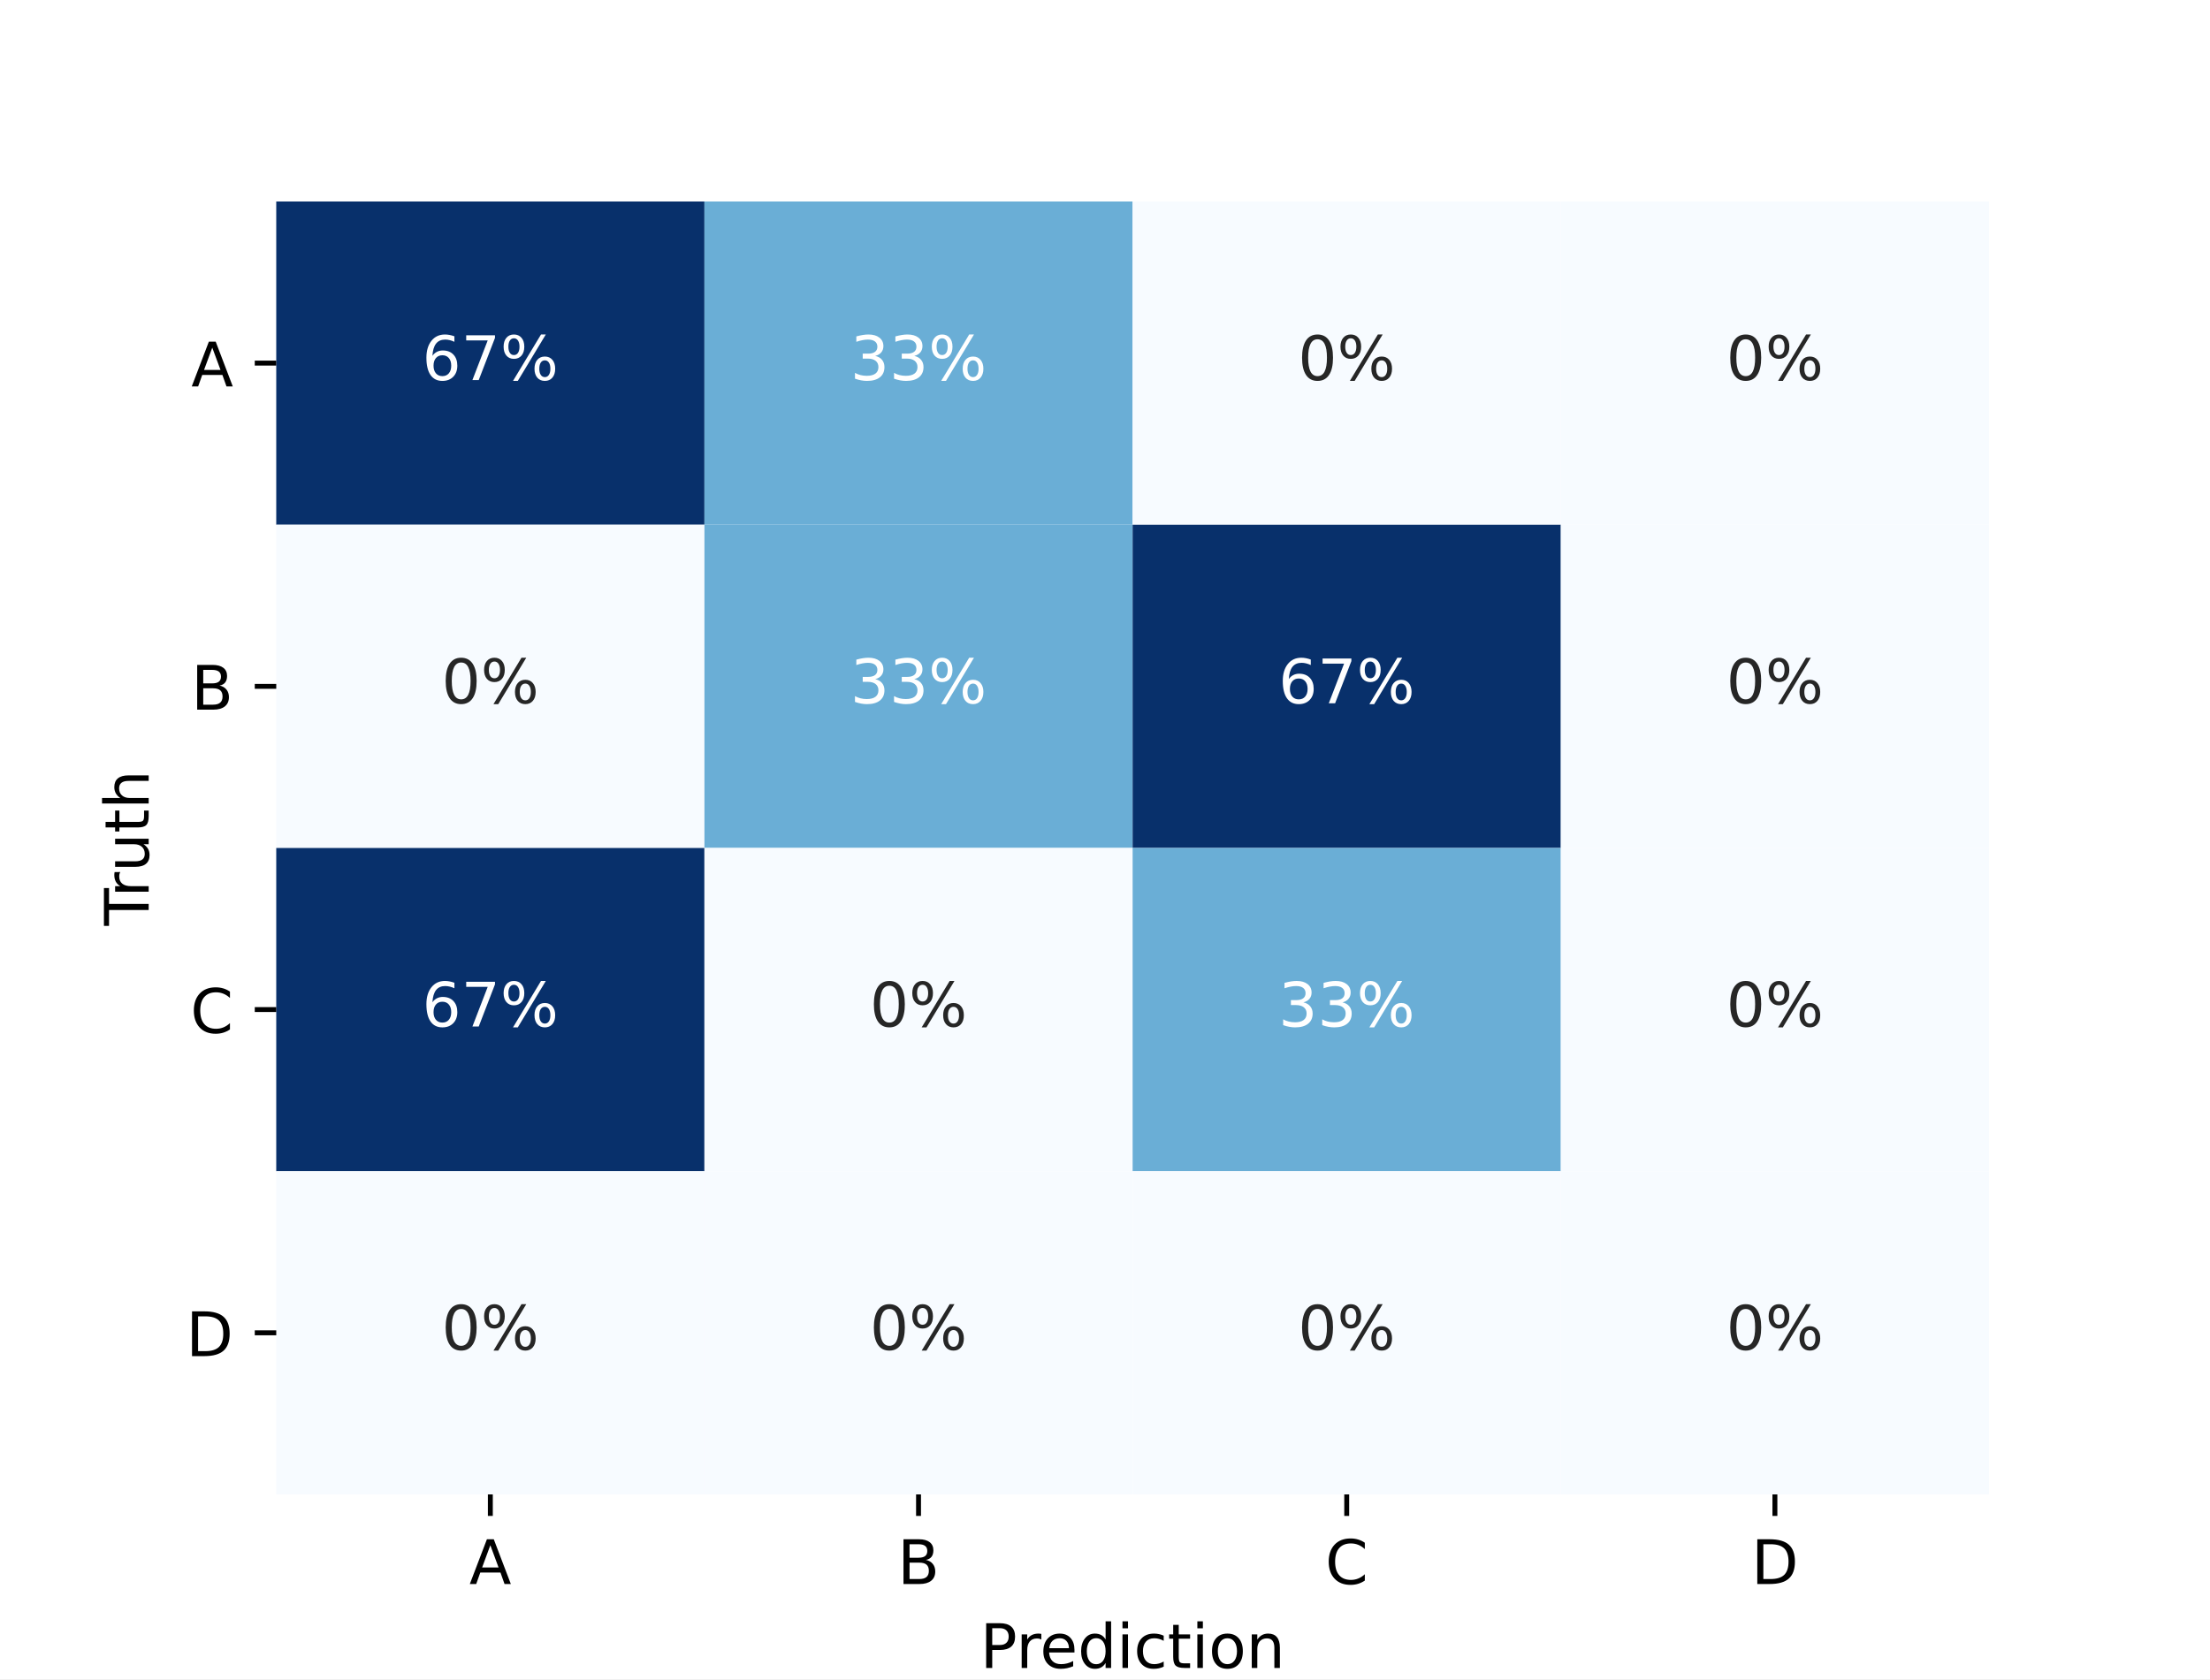
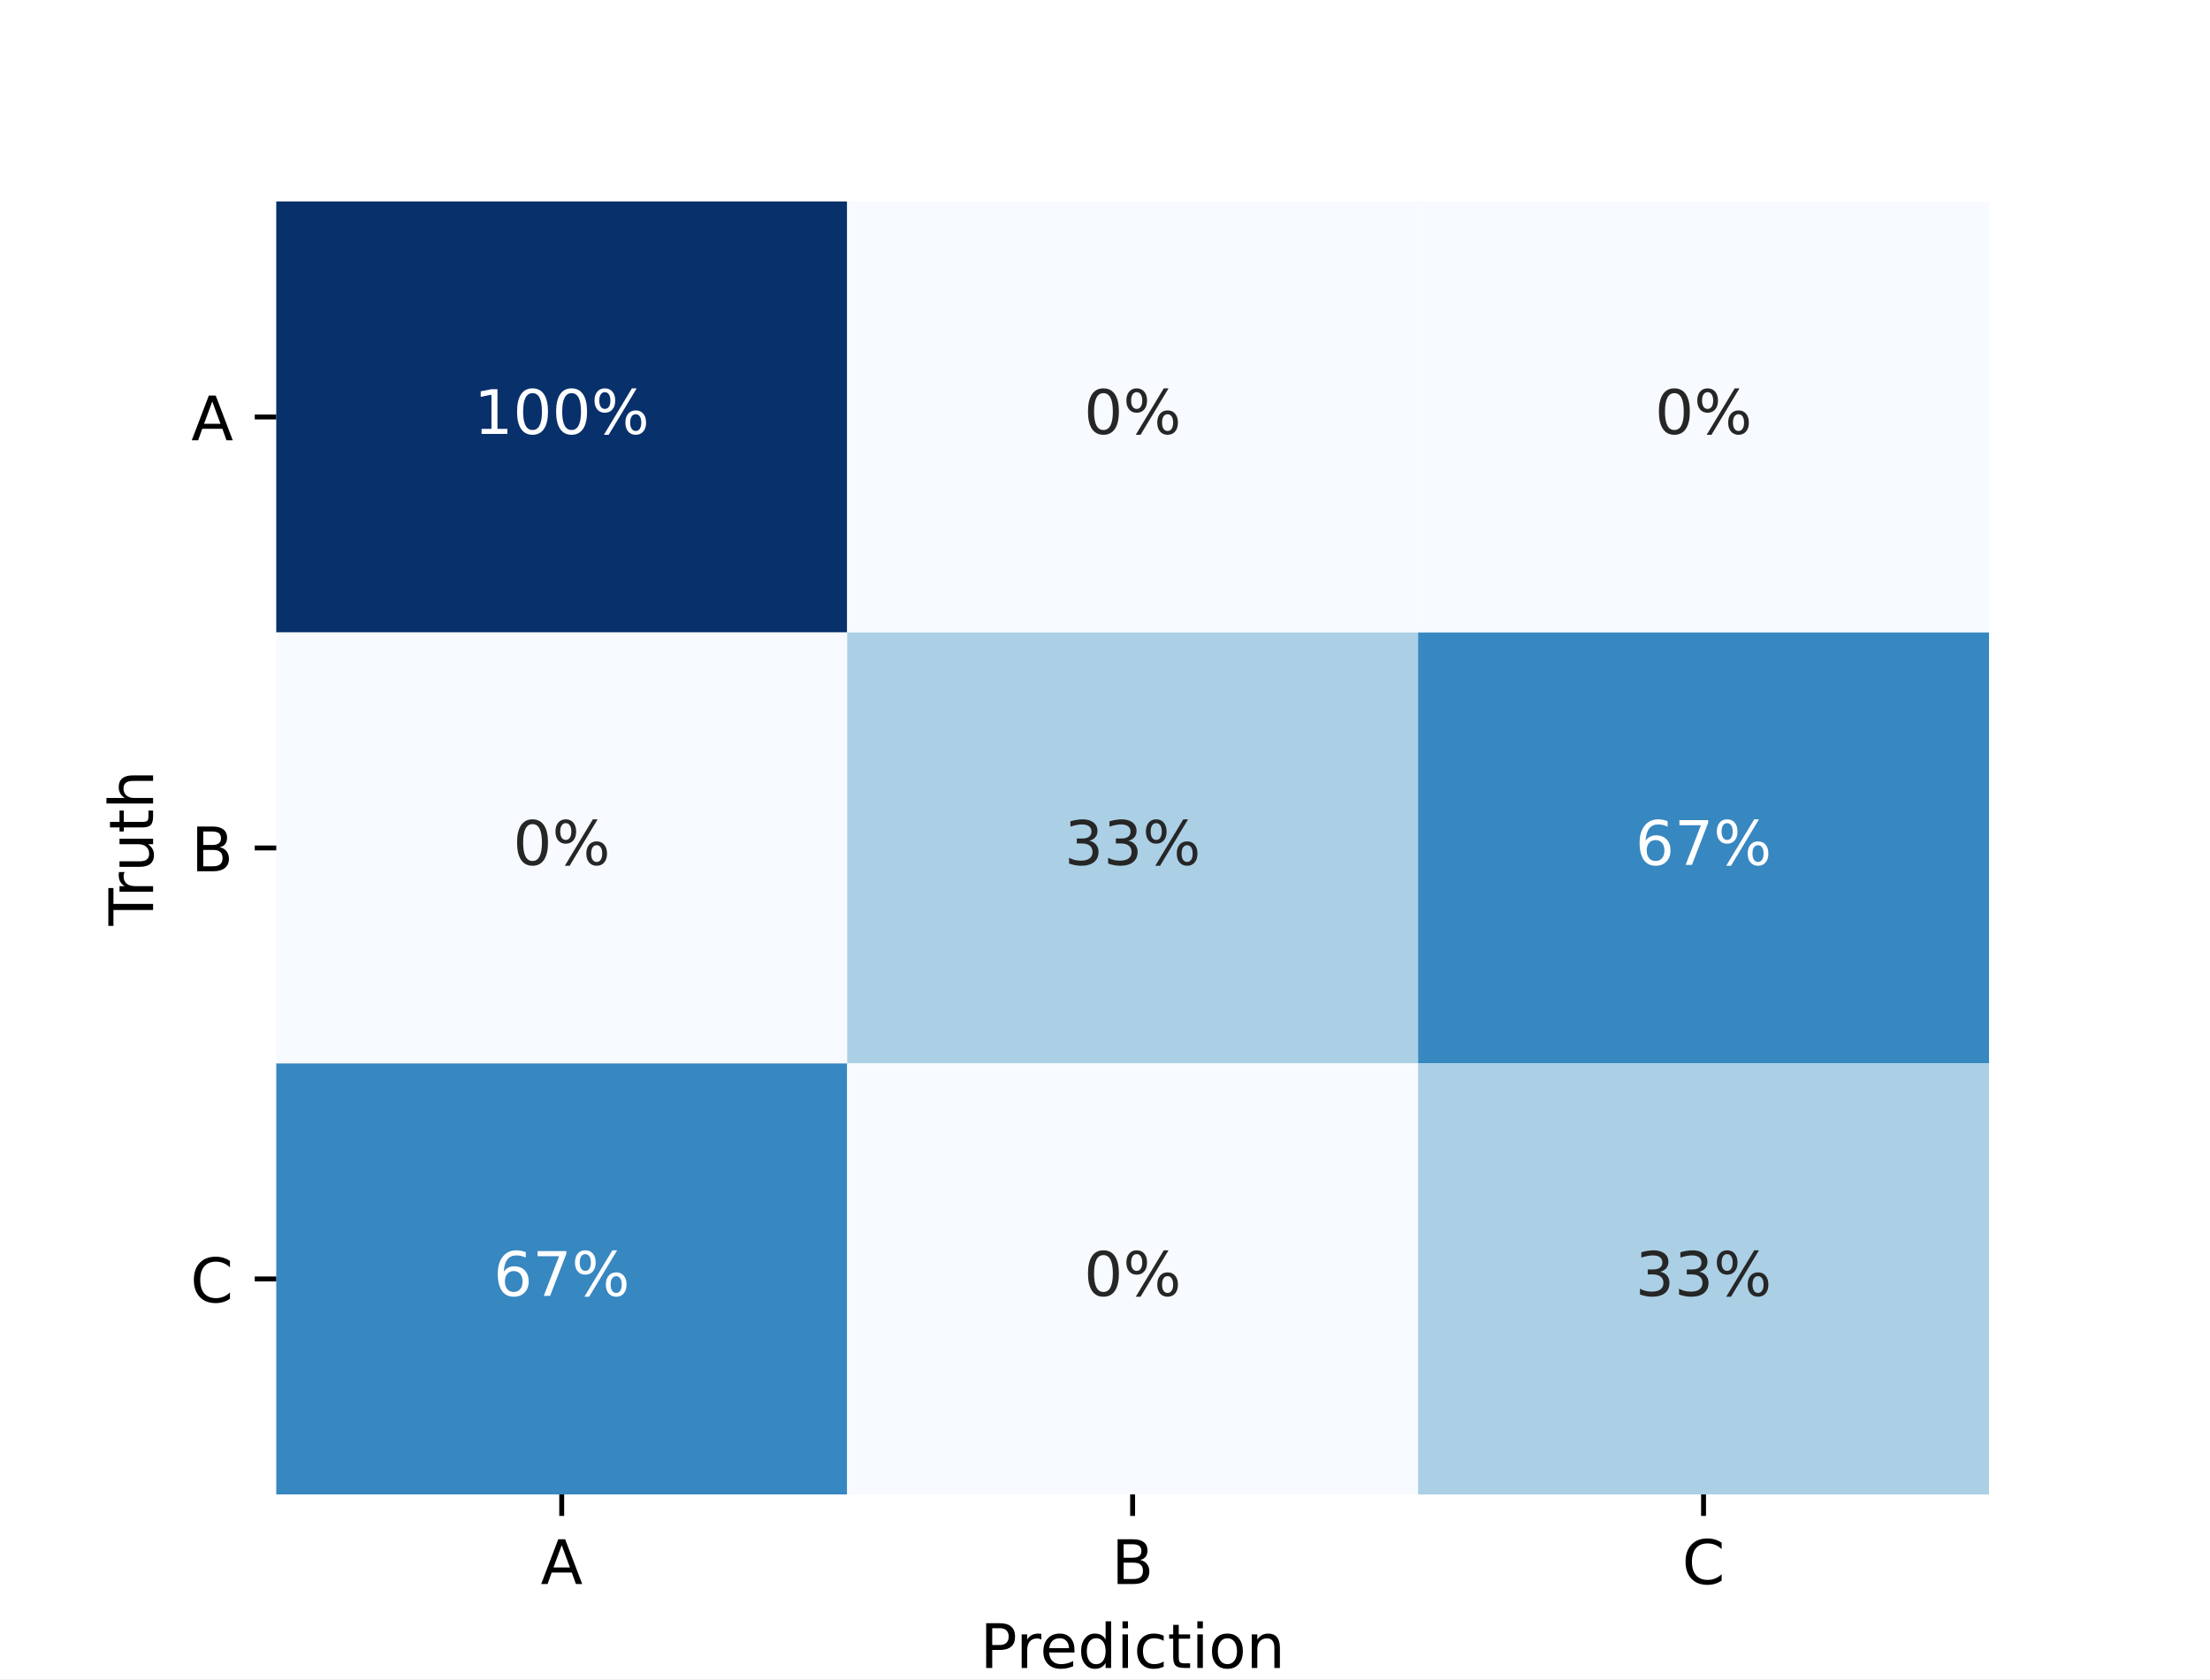
<svg xmlns="http://www.w3.org/2000/svg" xmlns:xlink="http://www.w3.org/1999/xlink" height="273.6pt" version="1.1" viewBox="0 0 360 273.6" width="360pt">
  <defs>
    <style type="text/css">*{stroke-linecap:butt;stroke-linejoin:round;}</style>
  </defs>
  <g id="figure_1">
    <g id="patch_1">
      <path d="M 0 273.6  L 360 273.6  L 360 0  L 0 0  z " style="fill:#ffffff;" />
    </g>
    <g id="axes_1">
      <g id="patch_2">
        <path d="M 45 243.504  L 324 243.504  L 324 32.832  L 45 32.832  z " style="fill:#ffffff;" />
      </g>
      <g id="QuadMesh_1">
-         <path clip-path="url(#p431355e94d)" d="M 45 32.832  L 114.75 32.832  L 114.75 85.5  L 45 85.5  L 45 32.832  " style="fill:#08306b;" />
-         <path clip-path="url(#p431355e94d)" d="M 114.75 32.832  L 184.5 32.832  L 184.5 85.5  L 114.75 85.5  L 114.75 32.832  " style="fill:#6aaed6;" />
-         <path clip-path="url(#p431355e94d)" d="M 184.5 32.832  L 254.25 32.832  L 254.25 85.5  L 184.5 85.5  L 184.5 32.832  " style="fill:#f7fbff;" />
-         <path clip-path="url(#p431355e94d)" d="M 254.25 32.832  L 324 32.832  L 324 85.5  L 254.25 85.5  L 254.25 32.832  " style="fill:#f7fbff;" />
-         <path clip-path="url(#p431355e94d)" d="M 45 85.5  L 114.75 85.5  L 114.75 138.168  L 45 138.168  L 45 85.5  " style="fill:#f7fbff;" />
-         <path clip-path="url(#p431355e94d)" d="M 114.75 85.5  L 184.5 85.5  L 184.5 138.168  L 114.75 138.168  L 114.75 85.5  " style="fill:#6aaed6;" />
-         <path clip-path="url(#p431355e94d)" d="M 184.5 85.5  L 254.25 85.5  L 254.25 138.168  L 184.5 138.168  L 184.5 85.5  " style="fill:#08306b;" />
-         <path clip-path="url(#p431355e94d)" d="M 254.25 85.5  L 324 85.5  L 324 138.168  L 254.25 138.168  L 254.25 85.5  " style="fill:#f7fbff;" />
-         <path clip-path="url(#p431355e94d)" d="M 45 138.168  L 114.75 138.168  L 114.75 190.836  L 45 190.836  L 45 138.168  " style="fill:#08306b;" />
-         <path clip-path="url(#p431355e94d)" d="M 114.75 138.168  L 184.5 138.168  L 184.5 190.836  L 114.75 190.836  L 114.75 138.168  " style="fill:#f7fbff;" />
-         <path clip-path="url(#p431355e94d)" d="M 184.5 138.168  L 254.25 138.168  L 254.25 190.836  L 184.5 190.836  L 184.5 138.168  " style="fill:#6aaed6;" />
-         <path clip-path="url(#p431355e94d)" d="M 254.25 138.168  L 324 138.168  L 324 190.836  L 254.25 190.836  L 254.25 138.168  " style="fill:#f7fbff;" />
-         <path clip-path="url(#p431355e94d)" d="M 45 190.836  L 114.75 190.836  L 114.75 243.504  L 45 243.504  L 45 190.836  " style="fill:#f7fbff;" />
-         <path clip-path="url(#p431355e94d)" d="M 114.75 190.836  L 184.5 190.836  L 184.5 243.504  L 114.75 243.504  L 114.75 190.836  " style="fill:#f7fbff;" />
-         <path clip-path="url(#p431355e94d)" d="M 184.5 190.836  L 254.25 190.836  L 254.25 243.504  L 184.5 243.504  L 184.5 190.836  " style="fill:#f7fbff;" />
-         <path clip-path="url(#p431355e94d)" d="M 254.25 190.836  L 324 190.836  L 324 243.504  L 254.25 243.504  L 254.25 190.836  " style="fill:#f7fbff;" />
+         <path clip-path="url(#p00e238798e)" d="M 45 32.832  L 138 32.832  L 138 103.056  L 45 103.056  L 45 32.832  " style="fill:#08306b;" />
+         <path clip-path="url(#p00e238798e)" d="M 138 32.832  L 231 32.832  L 231 103.056  L 138 103.056  L 138 32.832  " style="fill:#f7fbff;" />
+         <path clip-path="url(#p00e238798e)" d="M 231 32.832  L 324 32.832  L 324 103.056  L 231 103.056  L 231 32.832  " style="fill:#f7fbff;" />
+         <path clip-path="url(#p00e238798e)" d="M 45 103.056  L 138 103.056  L 138 173.28  L 45 173.28  L 45 103.056  " style="fill:#f7fbff;" />
+         <path clip-path="url(#p00e238798e)" d="M 138 103.056  L 231 103.056  L 231 173.28  L 138 173.28  L 138 103.056  " style="fill:#abd0e6;" />
+         <path clip-path="url(#p00e238798e)" d="M 231 103.056  L 324 103.056  L 324 173.28  L 231 173.28  L 231 103.056  " style="fill:#3787c0;" />
+         <path clip-path="url(#p00e238798e)" d="M 45 173.28  L 138 173.28  L 138 243.504  L 45 243.504  L 45 173.28  " style="fill:#3787c0;" />
+         <path clip-path="url(#p00e238798e)" d="M 138 173.28  L 231 173.28  L 231 243.504  L 138 243.504  L 138 173.28  " style="fill:#f7fbff;" />
+         <path clip-path="url(#p00e238798e)" d="M 231 173.28  L 324 173.28  L 324 243.504  L 231 243.504  L 231 173.28  " style="fill:#abd0e6;" />
      </g>
      <g id="matplotlib.axis_1">
        <g id="xtick_1">
          <g id="line2d_1">
            <defs>
-               <path d="M 0 0  L 0 3.5  " id="mdc13c4289a" style="stroke:#000000;stroke-width:0.8;" />
-             </defs>
-             <g>
-               <use style="stroke:#000000;stroke-width:0.8;" x="79.875" xlink:href="#mdc13c4289a" y="243.504" />
+               <path d="M 0 0  L 0 3.5  " id="mb7278cac34" style="stroke:#000000;stroke-width:0.8;" />
+             </defs>
+             <g>
+               <use style="stroke:#000000;stroke-width:0.8;" x="91.5" xlink:href="#mb7278cac34" y="243.504" />
            </g>
          </g>
          <g id="text_1">
-             <g transform="translate(76.45469 258.1024)scale(0.1 -0.1)">
+             <g transform="translate(88.07969 258.1024)scale(0.1 -0.1)">
              <defs>
                <path d="M 2188 4044  L 1331 1722  L 3047 1722  L 2188 4044  z M 1831 4666  L 2547 4666  L 4325 0  L 3669 0  L 3244 1197  L 1141 1197  L 716 0  L 50 0  L 1831 4666  z " id="DejaVuSans-41" transform="scale(0.015625)" />
              </defs>
              <use xlink:href="#DejaVuSans-41" />
            </g>
          </g>
        </g>
        <g id="xtick_2">
          <g id="line2d_2">
            <g>
-               <use style="stroke:#000000;stroke-width:0.8;" x="149.625" xlink:href="#mdc13c4289a" y="243.504" />
+               <use style="stroke:#000000;stroke-width:0.8;" x="184.5" xlink:href="#mb7278cac34" y="243.504" />
            </g>
          </g>
          <g id="text_2">
-             <g transform="translate(146.1945 258.1024)scale(0.1 -0.1)">
+             <g transform="translate(181.0695 258.1024)scale(0.1 -0.1)">
              <defs>
                <path d="M 1259 2228  L 1259 519  L 2272 519  Q 2781 519 3026 730  Q 3272 941 3272 1375  Q 3272 1813 3026 2020  Q 2781 2228 2272 2228  L 1259 2228  z M 1259 4147  L 1259 2741  L 2194 2741  Q 2656 2741 2882 2914  Q 3109 3088 3109 3444  Q 3109 3797 2882 3972  Q 2656 4147 2194 4147  L 1259 4147  z M 628 4666  L 2241 4666  Q 2963 4666 3353 4366  Q 3744 4066 3744 3513  Q 3744 3084 3544 2831  Q 3344 2578 2956 2516  Q 3422 2416 3680 2098  Q 3938 1781 3938 1306  Q 3938 681 3513 340  Q 3088 0 2303 0  L 628 0  L 628 4666  z " id="DejaVuSans-42" transform="scale(0.015625)" />
              </defs>
              <use xlink:href="#DejaVuSans-42" />
            </g>
          </g>
        </g>
        <g id="xtick_3">
          <g id="line2d_3">
            <g>
-               <use style="stroke:#000000;stroke-width:0.8;" x="219.375" xlink:href="#mdc13c4289a" y="243.504" />
+               <use style="stroke:#000000;stroke-width:0.8;" x="277.5" xlink:href="#mb7278cac34" y="243.504" />
            </g>
          </g>
          <g id="text_3">
-             <g transform="translate(215.8836 258.1024)scale(0.1 -0.1)">
+             <g transform="translate(274.0086 258.1024)scale(0.1 -0.1)">
              <defs>
                <path d="M 4122 4306  L 4122 3641  Q 3803 3938 3442 4084  Q 3081 4231 2675 4231  Q 1875 4231 1450 3742  Q 1025 3253 1025 2328  Q 1025 1406 1450 917  Q 1875 428 2675 428  Q 3081 428 3442 575  Q 3803 722 4122 1019  L 4122 359  Q 3791 134 3420 21  Q 3050 -91 2638 -91  Q 1578 -91 968 557  Q 359 1206 359 2328  Q 359 3453 968 4101  Q 1578 4750 2638 4750  Q 3056 4750 3426 4639  Q 3797 4528 4122 4306  z " id="DejaVuSans-43" transform="scale(0.015625)" />
              </defs>
              <use xlink:href="#DejaVuSans-43" />
            </g>
          </g>
        </g>
-         <g id="xtick_4">
-           <g id="line2d_4">
-             <g>
-               <use style="stroke:#000000;stroke-width:0.8;" x="289.125" xlink:href="#mdc13c4289a" y="243.504" />
-             </g>
-           </g>
-           <g id="text_4">
-             <g transform="translate(285.275 258.1024)scale(0.1 -0.1)">
-               <defs>
-                 <path d="M 1259 4147  L 1259 519  L 2022 519  Q 2988 519 3436 956  Q 3884 1394 3884 2338  Q 3884 3275 3436 3711  Q 2988 4147 2022 4147  L 1259 4147  z M 628 4666  L 1925 4666  Q 3281 4666 3915 4102  Q 4550 3538 4550 2338  Q 4550 1131 3912 565  Q 3275 0 1925 0  L 628 0  L 628 4666  z " id="DejaVuSans-44" transform="scale(0.015625)" />
-               </defs>
-               <use xlink:href="#DejaVuSans-44" />
-             </g>
-           </g>
-         </g>
-         <g id="text_5">
+         <g id="text_4">
          <g transform="translate(159.6633 271.7806)scale(0.1 -0.1)">
            <defs>
              <path d="M 1259 4147  L 1259 2394  L 2053 2394  Q 2494 2394 2734 2622  Q 2975 2850 2975 3272  Q 2975 3691 2734 3919  Q 2494 4147 2053 4147  L 1259 4147  z M 628 4666  L 2053 4666  Q 2838 4666 3239 4311  Q 3641 3956 3641 3272  Q 3641 2581 3239 2228  Q 2838 1875 2053 1875  L 1259 1875  L 1259 0  L 628 0  L 628 4666  z " id="DejaVuSans-50" transform="scale(0.015625)" />
              <path d="M 2631 2963  Q 2534 3019 2420 3045  Q 2306 3072 2169 3072  Q 1681 3072 1420 2755  Q 1159 2438 1159 1844  L 1159 0  L 581 0  L 581 3500  L 1159 3500  L 1159 2956  Q 1341 3275 1631 3429  Q 1922 3584 2338 3584  Q 2397 3584 2469 3576  Q 2541 3569 2628 3553  L 2631 2963  z " id="DejaVuSans-72" transform="scale(0.015625)" />
              <path d="M 3597 1894  L 3597 1613  L 953 1613  Q 991 1019 1311 708  Q 1631 397 2203 397  Q 2534 397 2845 478  Q 3156 559 3463 722  L 3463 178  Q 3153 47 2828 -22  Q 2503 -91 2169 -91  Q 1331 -91 842 396  Q 353 884 353 1716  Q 353 2575 817 3079  Q 1281 3584 2069 3584  Q 2775 3584 3186 3129  Q 3597 2675 3597 1894  z M 3022 2063  Q 3016 2534 2758 2815  Q 2500 3097 2075 3097  Q 1594 3097 1305 2825  Q 1016 2553 972 2059  L 3022 2063  z " id="DejaVuSans-65" transform="scale(0.015625)" />
              <path d="M 2906 2969  L 2906 4863  L 3481 4863  L 3481 0  L 2906 0  L 2906 525  Q 2725 213 2448 61  Q 2172 -91 1784 -91  Q 1150 -91 751 415  Q 353 922 353 1747  Q 353 2572 751 3078  Q 1150 3584 1784 3584  Q 2172 3584 2448 3432  Q 2725 3281 2906 2969  z M 947 1747  Q 947 1113 1208 752  Q 1469 391 1925 391  Q 2381 391 2643 752  Q 2906 1113 2906 1747  Q 2906 2381 2643 2742  Q 2381 3103 1925 3103  Q 1469 3103 1208 2742  Q 947 2381 947 1747  z " id="DejaVuSans-64" transform="scale(0.015625)" />
              <path d="M 603 3500  L 1178 3500  L 1178 0  L 603 0  L 603 3500  z M 603 4863  L 1178 4863  L 1178 4134  L 603 4134  L 603 4863  z " id="DejaVuSans-69" transform="scale(0.015625)" />
              <path d="M 3122 3366  L 3122 2828  Q 2878 2963 2633 3030  Q 2388 3097 2138 3097  Q 1578 3097 1268 2742  Q 959 2388 959 1747  Q 959 1106 1268 751  Q 1578 397 2138 397  Q 2388 397 2633 464  Q 2878 531 3122 666  L 3122 134  Q 2881 22 2623 -34  Q 2366 -91 2075 -91  Q 1284 -91 818 406  Q 353 903 353 1747  Q 353 2603 823 3093  Q 1294 3584 2113 3584  Q 2378 3584 2631 3529  Q 2884 3475 3122 3366  z " id="DejaVuSans-63" transform="scale(0.015625)" />
              <path d="M 1172 4494  L 1172 3500  L 2356 3500  L 2356 3053  L 1172 3053  L 1172 1153  Q 1172 725 1289 603  Q 1406 481 1766 481  L 2356 481  L 2356 0  L 1766 0  Q 1100 0 847 248  Q 594 497 594 1153  L 594 3053  L 172 3053  L 172 3500  L 594 3500  L 594 4494  L 1172 4494  z " id="DejaVuSans-74" transform="scale(0.015625)" />
              <path d="M 1959 3097  Q 1497 3097 1228 2736  Q 959 2375 959 1747  Q 959 1119 1226 758  Q 1494 397 1959 397  Q 2419 397 2687 759  Q 2956 1122 2956 1747  Q 2956 2369 2687 2733  Q 2419 3097 1959 3097  z M 1959 3584  Q 2709 3584 3137 3096  Q 3566 2609 3566 1747  Q 3566 888 3137 398  Q 2709 -91 1959 -91  Q 1206 -91 779 398  Q 353 888 353 1747  Q 353 2609 779 3096  Q 1206 3584 1959 3584  z " id="DejaVuSans-6f" transform="scale(0.015625)" />
              <path d="M 3513 2113  L 3513 0  L 2938 0  L 2938 2094  Q 2938 2591 2744 2837  Q 2550 3084 2163 3084  Q 1697 3084 1428 2787  Q 1159 2491 1159 1978  L 1159 0  L 581 0  L 581 3500  L 1159 3500  L 1159 2956  Q 1366 3272 1645 3428  Q 1925 3584 2291 3584  Q 2894 3584 3203 3211  Q 3513 2838 3513 2113  z " id="DejaVuSans-6e" transform="scale(0.015625)" />
            </defs>
            <use xlink:href="#DejaVuSans-50" />
            <use x="58.553" xlink:href="#DejaVuSans-72" />
            <use x="97.416" xlink:href="#DejaVuSans-65" />
            <use x="158.939" xlink:href="#DejaVuSans-64" />
            <use x="222.416" xlink:href="#DejaVuSans-69" />
            <use x="250.199" xlink:href="#DejaVuSans-63" />
            <use x="305.18" xlink:href="#DejaVuSans-74" />
            <use x="344.389" xlink:href="#DejaVuSans-69" />
            <use x="372.172" xlink:href="#DejaVuSans-6f" />
            <use x="433.354" xlink:href="#DejaVuSans-6e" />
          </g>
        </g>
      </g>
      <g id="matplotlib.axis_2">
        <g id="ytick_1">
+           <g id="line2d_4">
+             <defs>
+               <path d="M 0 0  L -3.5 0  " id="mf49e1a6c17" style="stroke:#000000;stroke-width:0.8;" />
+             </defs>
+             <g>
+               <use style="stroke:#000000;stroke-width:0.8;" x="45" xlink:href="#mf49e1a6c17" y="67.944" />
+             </g>
+           </g>
+           <g id="text_5">
+             <g transform="translate(31.15938 71.74322)scale(0.1 -0.1)">
+               <use xlink:href="#DejaVuSans-41" />
+             </g>
+           </g>
+         </g>
+         <g id="ytick_2">
          <g id="line2d_5">
-             <defs>
-               <path d="M 0 0  L -3.5 0  " id="ma8310bef14" style="stroke:#000000;stroke-width:0.8;" />
-             </defs>
-             <g>
-               <use style="stroke:#000000;stroke-width:0.8;" x="45" xlink:href="#ma8310bef14" y="59.166" />
+             <g>
+               <use style="stroke:#000000;stroke-width:0.8;" x="45" xlink:href="#mf49e1a6c17" y="138.168" />
            </g>
          </g>
          <g id="text_6">
-             <g transform="translate(31.15938 62.96522)scale(0.1 -0.1)">
-               <use xlink:href="#DejaVuSans-41" />
-             </g>
-           </g>
-         </g>
-         <g id="ytick_2">
+             <g transform="translate(31.13906 141.9672)scale(0.1 -0.1)">
+               <use xlink:href="#DejaVuSans-42" />
+             </g>
+           </g>
+         </g>
+         <g id="ytick_3">
          <g id="line2d_6">
            <g>
-               <use style="stroke:#000000;stroke-width:0.8;" x="45" xlink:href="#ma8310bef14" y="111.834" />
+               <use style="stroke:#000000;stroke-width:0.8;" x="45" xlink:href="#mf49e1a6c17" y="208.392" />
            </g>
          </g>
          <g id="text_7">
-             <g transform="translate(31.13906 115.6332)scale(0.1 -0.1)">
-               <use xlink:href="#DejaVuSans-42" />
-             </g>
-           </g>
-         </g>
-         <g id="ytick_3">
-           <g id="line2d_7">
-             <g>
-               <use style="stroke:#000000;stroke-width:0.8;" x="45" xlink:href="#ma8310bef14" y="164.502" />
-             </g>
-           </g>
-           <g id="text_8">
-             <g transform="translate(31.01719 168.3012)scale(0.1 -0.1)">
+             <g transform="translate(31.01719 212.1912)scale(0.1 -0.1)">
              <use xlink:href="#DejaVuSans-43" />
            </g>
          </g>
        </g>
-         <g id="ytick_4">
-           <g id="line2d_8">
-             <g>
-               <use style="stroke:#000000;stroke-width:0.8;" x="45" xlink:href="#ma8310bef14" y="217.17" />
-             </g>
-           </g>
-           <g id="text_9">
-             <g transform="translate(30.3 220.9692)scale(0.1 -0.1)">
-               <use xlink:href="#DejaVuSans-44" />
-             </g>
-           </g>
-         </g>
-         <g id="text_10">
-           <g transform="translate(24.22031 150.8375)rotate(-90)scale(0.1 -0.1)">
+         <g id="text_8">
+           <g transform="translate(24.9375 150.8375)rotate(-90)scale(0.1 -0.1)">
            <defs>
              <path d="M -19 4666  L 3928 4666  L 3928 4134  L 2272 4134  L 2272 0  L 1638 0  L 1638 4134  L -19 4134  L -19 4666  z " id="DejaVuSans-54" transform="scale(0.015625)" />
              <path d="M 544 1381  L 544 3500  L 1119 3500  L 1119 1403  Q 1119 906 1312 657  Q 1506 409 1894 409  Q 2359 409 2629 706  Q 2900 1003 2900 1516  L 2900 3500  L 3475 3500  L 3475 0  L 2900 0  L 2900 538  Q 2691 219 2414 64  Q 2138 -91 1772 -91  Q 1169 -91 856 284  Q 544 659 544 1381  z M 1991 3584  L 1991 3584  z " id="DejaVuSans-75" transform="scale(0.015625)" />
              <path d="M 3513 2113  L 3513 0  L 2938 0  L 2938 2094  Q 2938 2591 2744 2837  Q 2550 3084 2163 3084  Q 1697 3084 1428 2787  Q 1159 2491 1159 1978  L 1159 0  L 581 0  L 581 4863  L 1159 4863  L 1159 2956  Q 1366 3272 1645 3428  Q 1925 3584 2291 3584  Q 2894 3584 3203 3211  Q 3513 2838 3513 2113  z " id="DejaVuSans-68" transform="scale(0.015625)" />
            </defs>
            <use xlink:href="#DejaVuSans-54" />
            <use x="46.334" xlink:href="#DejaVuSans-72" />
            <use x="87.447" xlink:href="#DejaVuSans-75" />
            <use x="150.826" xlink:href="#DejaVuSans-74" />
            <use x="190.035" xlink:href="#DejaVuSans-68" />
          </g>
        </g>
      </g>
-       <g id="text_11">
-         <g style="fill:#ffffff;" transform="translate(68.76172 61.92538)scale(0.1 -0.1)">
+       <g id="text_9">
+         <g style="fill:#ffffff;" transform="translate(77.20547 70.70337)scale(0.1 -0.1)">
          <defs>
-             <path d="M 2113 2584  Q 1688 2584 1439 2293  Q 1191 2003 1191 1497  Q 1191 994 1439 701  Q 1688 409 2113 409  Q 2538 409 2786 701  Q 3034 994 3034 1497  Q 3034 2003 2786 2293  Q 2538 2584 2113 2584  z M 3366 4563  L 3366 3988  Q 3128 4100 2886 4159  Q 2644 4219 2406 4219  Q 1781 4219 1451 3797  Q 1122 3375 1075 2522  Q 1259 2794 1537 2939  Q 1816 3084 2150 3084  Q 2853 3084 3261 2657  Q 3669 2231 3669 1497  Q 3669 778 3244 343  Q 2819 -91 2113 -91  Q 1303 -91 875 529  Q 447 1150 447 2328  Q 447 3434 972 4092  Q 1497 4750 2381 4750  Q 2619 4750 2861 4703  Q 3103 4656 3366 4563  z " id="DejaVuSans-36" transform="scale(0.015625)" />
-             <path d="M 525 4666  L 3525 4666  L 3525 4397  L 1831 0  L 1172 0  L 2766 4134  L 525 4134  L 525 4666  z " id="DejaVuSans-37" transform="scale(0.015625)" />
+             <path d="M 794 531  L 1825 531  L 1825 4091  L 703 3866  L 703 4441  L 1819 4666  L 2450 4666  L 2450 531  L 3481 531  L 3481 0  L 794 0  L 794 531  z " id="DejaVuSans-31" transform="scale(0.015625)" />
+             <path d="M 2034 4250  Q 1547 4250 1301 3770  Q 1056 3291 1056 2328  Q 1056 1369 1301 889  Q 1547 409 2034 409  Q 2525 409 2770 889  Q 3016 1369 3016 2328  Q 3016 3291 2770 3770  Q 2525 4250 2034 4250  z M 2034 4750  Q 2819 4750 3233 4129  Q 3647 3509 3647 2328  Q 3647 1150 3233 529  Q 2819 -91 2034 -91  Q 1250 -91 836 529  Q 422 1150 422 2328  Q 422 3509 836 4129  Q 1250 4750 2034 4750  z " id="DejaVuSans-30" transform="scale(0.015625)" />
            <path d="M 4653 2053  Q 4381 2053 4226 1822  Q 4072 1591 4072 1178  Q 4072 772 4226 539  Q 4381 306 4653 306  Q 4919 306 5073 539  Q 5228 772 5228 1178  Q 5228 1588 5073 1820  Q 4919 2053 4653 2053  z M 4653 2450  Q 5147 2450 5437 2106  Q 5728 1763 5728 1178  Q 5728 594 5436 251  Q 5144 -91 4653 -91  Q 4153 -91 3862 251  Q 3572 594 3572 1178  Q 3572 1766 3864 2108  Q 4156 2450 4653 2450  z M 1428 4353  Q 1159 4353 1004 4120  Q 850 3888 850 3481  Q 850 3069 1003 2837  Q 1156 2606 1428 2606  Q 1700 2606 1854 2837  Q 2009 3069 2009 3481  Q 2009 3884 1853 4118  Q 1697 4353 1428 4353  z M 4250 4750  L 4750 4750  L 1831 -91  L 1331 -91  L 4250 4750  z M 1428 4750  Q 1922 4750 2215 4408  Q 2509 4066 2509 3481  Q 2509 2891 2217 2550  Q 1925 2209 1428 2209  Q 931 2209 642 2551  Q 353 2894 353 3481  Q 353 4063 643 4406  Q 934 4750 1428 4750  z " id="DejaVuSans-25" transform="scale(0.015625)" />
          </defs>
-           <use xlink:href="#DejaVuSans-36" />
-           <use x="63.623" xlink:href="#DejaVuSans-37" />
-           <use x="127.246" xlink:href="#DejaVuSans-25" />
+           <use xlink:href="#DejaVuSans-31" />
+           <use x="63.623" xlink:href="#DejaVuSans-30" />
+           <use x="127.246" xlink:href="#DejaVuSans-30" />
+           <use x="190.869" xlink:href="#DejaVuSans-25" />
+         </g>
+       </g>
+       <g id="text_10">
+         <g style="fill:#262626;" transform="translate(176.568 70.70337)scale(0.1 -0.1)">
+           <use xlink:href="#DejaVuSans-30" />
+           <use x="63.623" xlink:href="#DejaVuSans-25" />
+         </g>
+       </g>
+       <g id="text_11">
+         <g style="fill:#262626;" transform="translate(269.568 70.70337)scale(0.1 -0.1)">
+           <use xlink:href="#DejaVuSans-30" />
+           <use x="63.623" xlink:href="#DejaVuSans-25" />
        </g>
      </g>
      <g id="text_12">
-         <g style="fill:#ffffff;" transform="translate(138.5117 61.92538)scale(0.1 -0.1)">
+         <g style="fill:#262626;" transform="translate(83.56797 140.9274)scale(0.1 -0.1)">
+           <use xlink:href="#DejaVuSans-30" />
+           <use x="63.623" xlink:href="#DejaVuSans-25" />
+         </g>
+       </g>
+       <g id="text_13">
+         <g style="fill:#262626;" transform="translate(173.3867 140.9274)scale(0.1 -0.1)">
          <defs>
            <path d="M 2597 2516  Q 3050 2419 3304 2112  Q 3559 1806 3559 1356  Q 3559 666 3084 287  Q 2609 -91 1734 -91  Q 1441 -91 1130 -33  Q 819 25 488 141  L 488 750  Q 750 597 1062 519  Q 1375 441 1716 441  Q 2309 441 2620 675  Q 2931 909 2931 1356  Q 2931 1769 2642 2001  Q 2353 2234 1838 2234  L 1294 2234  L 1294 2753  L 1863 2753  Q 2328 2753 2575 2939  Q 2822 3125 2822 3475  Q 2822 3834 2567 4026  Q 2313 4219 1838 4219  Q 1578 4219 1281 4162  Q 984 4106 628 3988  L 628 4550  Q 988 4650 1302 4700  Q 1616 4750 1894 4750  Q 2613 4750 3031 4423  Q 3450 4097 3450 3541  Q 3450 3153 3228 2886  Q 3006 2619 2597 2516  z " id="DejaVuSans-33" transform="scale(0.015625)" />
          </defs>
          <use xlink:href="#DejaVuSans-33" />
          <use x="63.623" xlink:href="#DejaVuSans-33" />
          <use x="127.246" xlink:href="#DejaVuSans-25" />
        </g>
      </g>
-       <g id="text_13">
-         <g style="fill:#262626;" transform="translate(211.443 61.92538)scale(0.1 -0.1)">
+       <g id="text_14">
+         <g style="fill:#ffffff;" transform="translate(266.3867 140.9274)scale(0.1 -0.1)">
          <defs>
-             <path d="M 2034 4250  Q 1547 4250 1301 3770  Q 1056 3291 1056 2328  Q 1056 1369 1301 889  Q 1547 409 2034 409  Q 2525 409 2770 889  Q 3016 1369 3016 2328  Q 3016 3291 2770 3770  Q 2525 4250 2034 4250  z M 2034 4750  Q 2819 4750 3233 4129  Q 3647 3509 3647 2328  Q 3647 1150 3233 529  Q 2819 -91 2034 -91  Q 1250 -91 836 529  Q 422 1150 422 2328  Q 422 3509 836 4129  Q 1250 4750 2034 4750  z " id="DejaVuSans-30" transform="scale(0.015625)" />
+             <path d="M 2113 2584  Q 1688 2584 1439 2293  Q 1191 2003 1191 1497  Q 1191 994 1439 701  Q 1688 409 2113 409  Q 2538 409 2786 701  Q 3034 994 3034 1497  Q 3034 2003 2786 2293  Q 2538 2584 2113 2584  z M 3366 4563  L 3366 3988  Q 3128 4100 2886 4159  Q 2644 4219 2406 4219  Q 1781 4219 1451 3797  Q 1122 3375 1075 2522  Q 1259 2794 1537 2939  Q 1816 3084 2150 3084  Q 2853 3084 3261 2657  Q 3669 2231 3669 1497  Q 3669 778 3244 343  Q 2819 -91 2113 -91  Q 1303 -91 875 529  Q 447 1150 447 2328  Q 447 3434 972 4092  Q 1497 4750 2381 4750  Q 2619 4750 2861 4703  Q 3103 4656 3366 4563  z " id="DejaVuSans-36" transform="scale(0.015625)" />
+             <path d="M 525 4666  L 3525 4666  L 3525 4397  L 1831 0  L 1172 0  L 2766 4134  L 525 4134  L 525 4666  z " id="DejaVuSans-37" transform="scale(0.015625)" />
          </defs>
-           <use xlink:href="#DejaVuSans-30" />
-           <use x="63.623" xlink:href="#DejaVuSans-25" />
-         </g>
-       </g>
-       <g id="text_14">
-         <g style="fill:#262626;" transform="translate(281.193 61.92538)scale(0.1 -0.1)">
-           <use xlink:href="#DejaVuSans-30" />
-           <use x="63.623" xlink:href="#DejaVuSans-25" />
+           <use xlink:href="#DejaVuSans-36" />
+           <use x="63.623" xlink:href="#DejaVuSans-37" />
+           <use x="127.246" xlink:href="#DejaVuSans-25" />
        </g>
      </g>
      <g id="text_15">
-         <g style="fill:#262626;" transform="translate(71.94297 114.5934)scale(0.1 -0.1)">
-           <use xlink:href="#DejaVuSans-30" />
-           <use x="63.623" xlink:href="#DejaVuSans-25" />
+         <g style="fill:#ffffff;" transform="translate(80.38672 211.1514)scale(0.1 -0.1)">
+           <use xlink:href="#DejaVuSans-36" />
+           <use x="63.623" xlink:href="#DejaVuSans-37" />
+           <use x="127.246" xlink:href="#DejaVuSans-25" />
        </g>
      </g>
      <g id="text_16">
-         <g style="fill:#ffffff;" transform="translate(138.5117 114.5934)scale(0.1 -0.1)">
+         <g style="fill:#262626;" transform="translate(176.568 211.1514)scale(0.1 -0.1)">
+           <use xlink:href="#DejaVuSans-30" />
+           <use x="63.623" xlink:href="#DejaVuSans-25" />
+         </g>
+       </g>
+       <g id="text_17">
+         <g style="fill:#262626;" transform="translate(266.3867 211.1514)scale(0.1 -0.1)">
          <use xlink:href="#DejaVuSans-33" />
          <use x="63.623" xlink:href="#DejaVuSans-33" />
          <use x="127.246" xlink:href="#DejaVuSans-25" />
-         </g>
-       </g>
-       <g id="text_17">
-         <g style="fill:#ffffff;" transform="translate(208.2617 114.5934)scale(0.1 -0.1)">
-           <use xlink:href="#DejaVuSans-36" />
-           <use x="63.623" xlink:href="#DejaVuSans-37" />
-           <use x="127.246" xlink:href="#DejaVuSans-25" />
-         </g>
-       </g>
-       <g id="text_18">
-         <g style="fill:#262626;" transform="translate(281.193 114.5934)scale(0.1 -0.1)">
-           <use xlink:href="#DejaVuSans-30" />
-           <use x="63.623" xlink:href="#DejaVuSans-25" />
-         </g>
-       </g>
-       <g id="text_19">
-         <g style="fill:#ffffff;" transform="translate(68.76172 167.2614)scale(0.1 -0.1)">
-           <use xlink:href="#DejaVuSans-36" />
-           <use x="63.623" xlink:href="#DejaVuSans-37" />
-           <use x="127.246" xlink:href="#DejaVuSans-25" />
-         </g>
-       </g>
-       <g id="text_20">
-         <g style="fill:#262626;" transform="translate(141.693 167.2614)scale(0.1 -0.1)">
-           <use xlink:href="#DejaVuSans-30" />
-           <use x="63.623" xlink:href="#DejaVuSans-25" />
-         </g>
-       </g>
-       <g id="text_21">
-         <g style="fill:#ffffff;" transform="translate(208.2617 167.2614)scale(0.1 -0.1)">
-           <use xlink:href="#DejaVuSans-33" />
-           <use x="63.623" xlink:href="#DejaVuSans-33" />
-           <use x="127.246" xlink:href="#DejaVuSans-25" />
-         </g>
-       </g>
-       <g id="text_22">
-         <g style="fill:#262626;" transform="translate(281.193 167.2614)scale(0.1 -0.1)">
-           <use xlink:href="#DejaVuSans-30" />
-           <use x="63.623" xlink:href="#DejaVuSans-25" />
-         </g>
-       </g>
-       <g id="text_23">
-         <g style="fill:#262626;" transform="translate(71.94297 219.9294)scale(0.1 -0.1)">
-           <use xlink:href="#DejaVuSans-30" />
-           <use x="63.623" xlink:href="#DejaVuSans-25" />
-         </g>
-       </g>
-       <g id="text_24">
-         <g style="fill:#262626;" transform="translate(141.693 219.9294)scale(0.1 -0.1)">
-           <use xlink:href="#DejaVuSans-30" />
-           <use x="63.623" xlink:href="#DejaVuSans-25" />
-         </g>
-       </g>
-       <g id="text_25">
-         <g style="fill:#262626;" transform="translate(211.443 219.9294)scale(0.1 -0.1)">
-           <use xlink:href="#DejaVuSans-30" />
-           <use x="63.623" xlink:href="#DejaVuSans-25" />
-         </g>
-       </g>
-       <g id="text_26">
-         <g style="fill:#262626;" transform="translate(281.193 219.9294)scale(0.1 -0.1)">
-           <use xlink:href="#DejaVuSans-30" />
-           <use x="63.623" xlink:href="#DejaVuSans-25" />
        </g>
      </g>
    </g>
  </g>
  <defs>
-     <clipPath id="p431355e94d">
+     <clipPath id="p00e238798e">
      <rect height="210.672" width="279" x="45" y="32.832" />
    </clipPath>
  </defs>
</svg>
